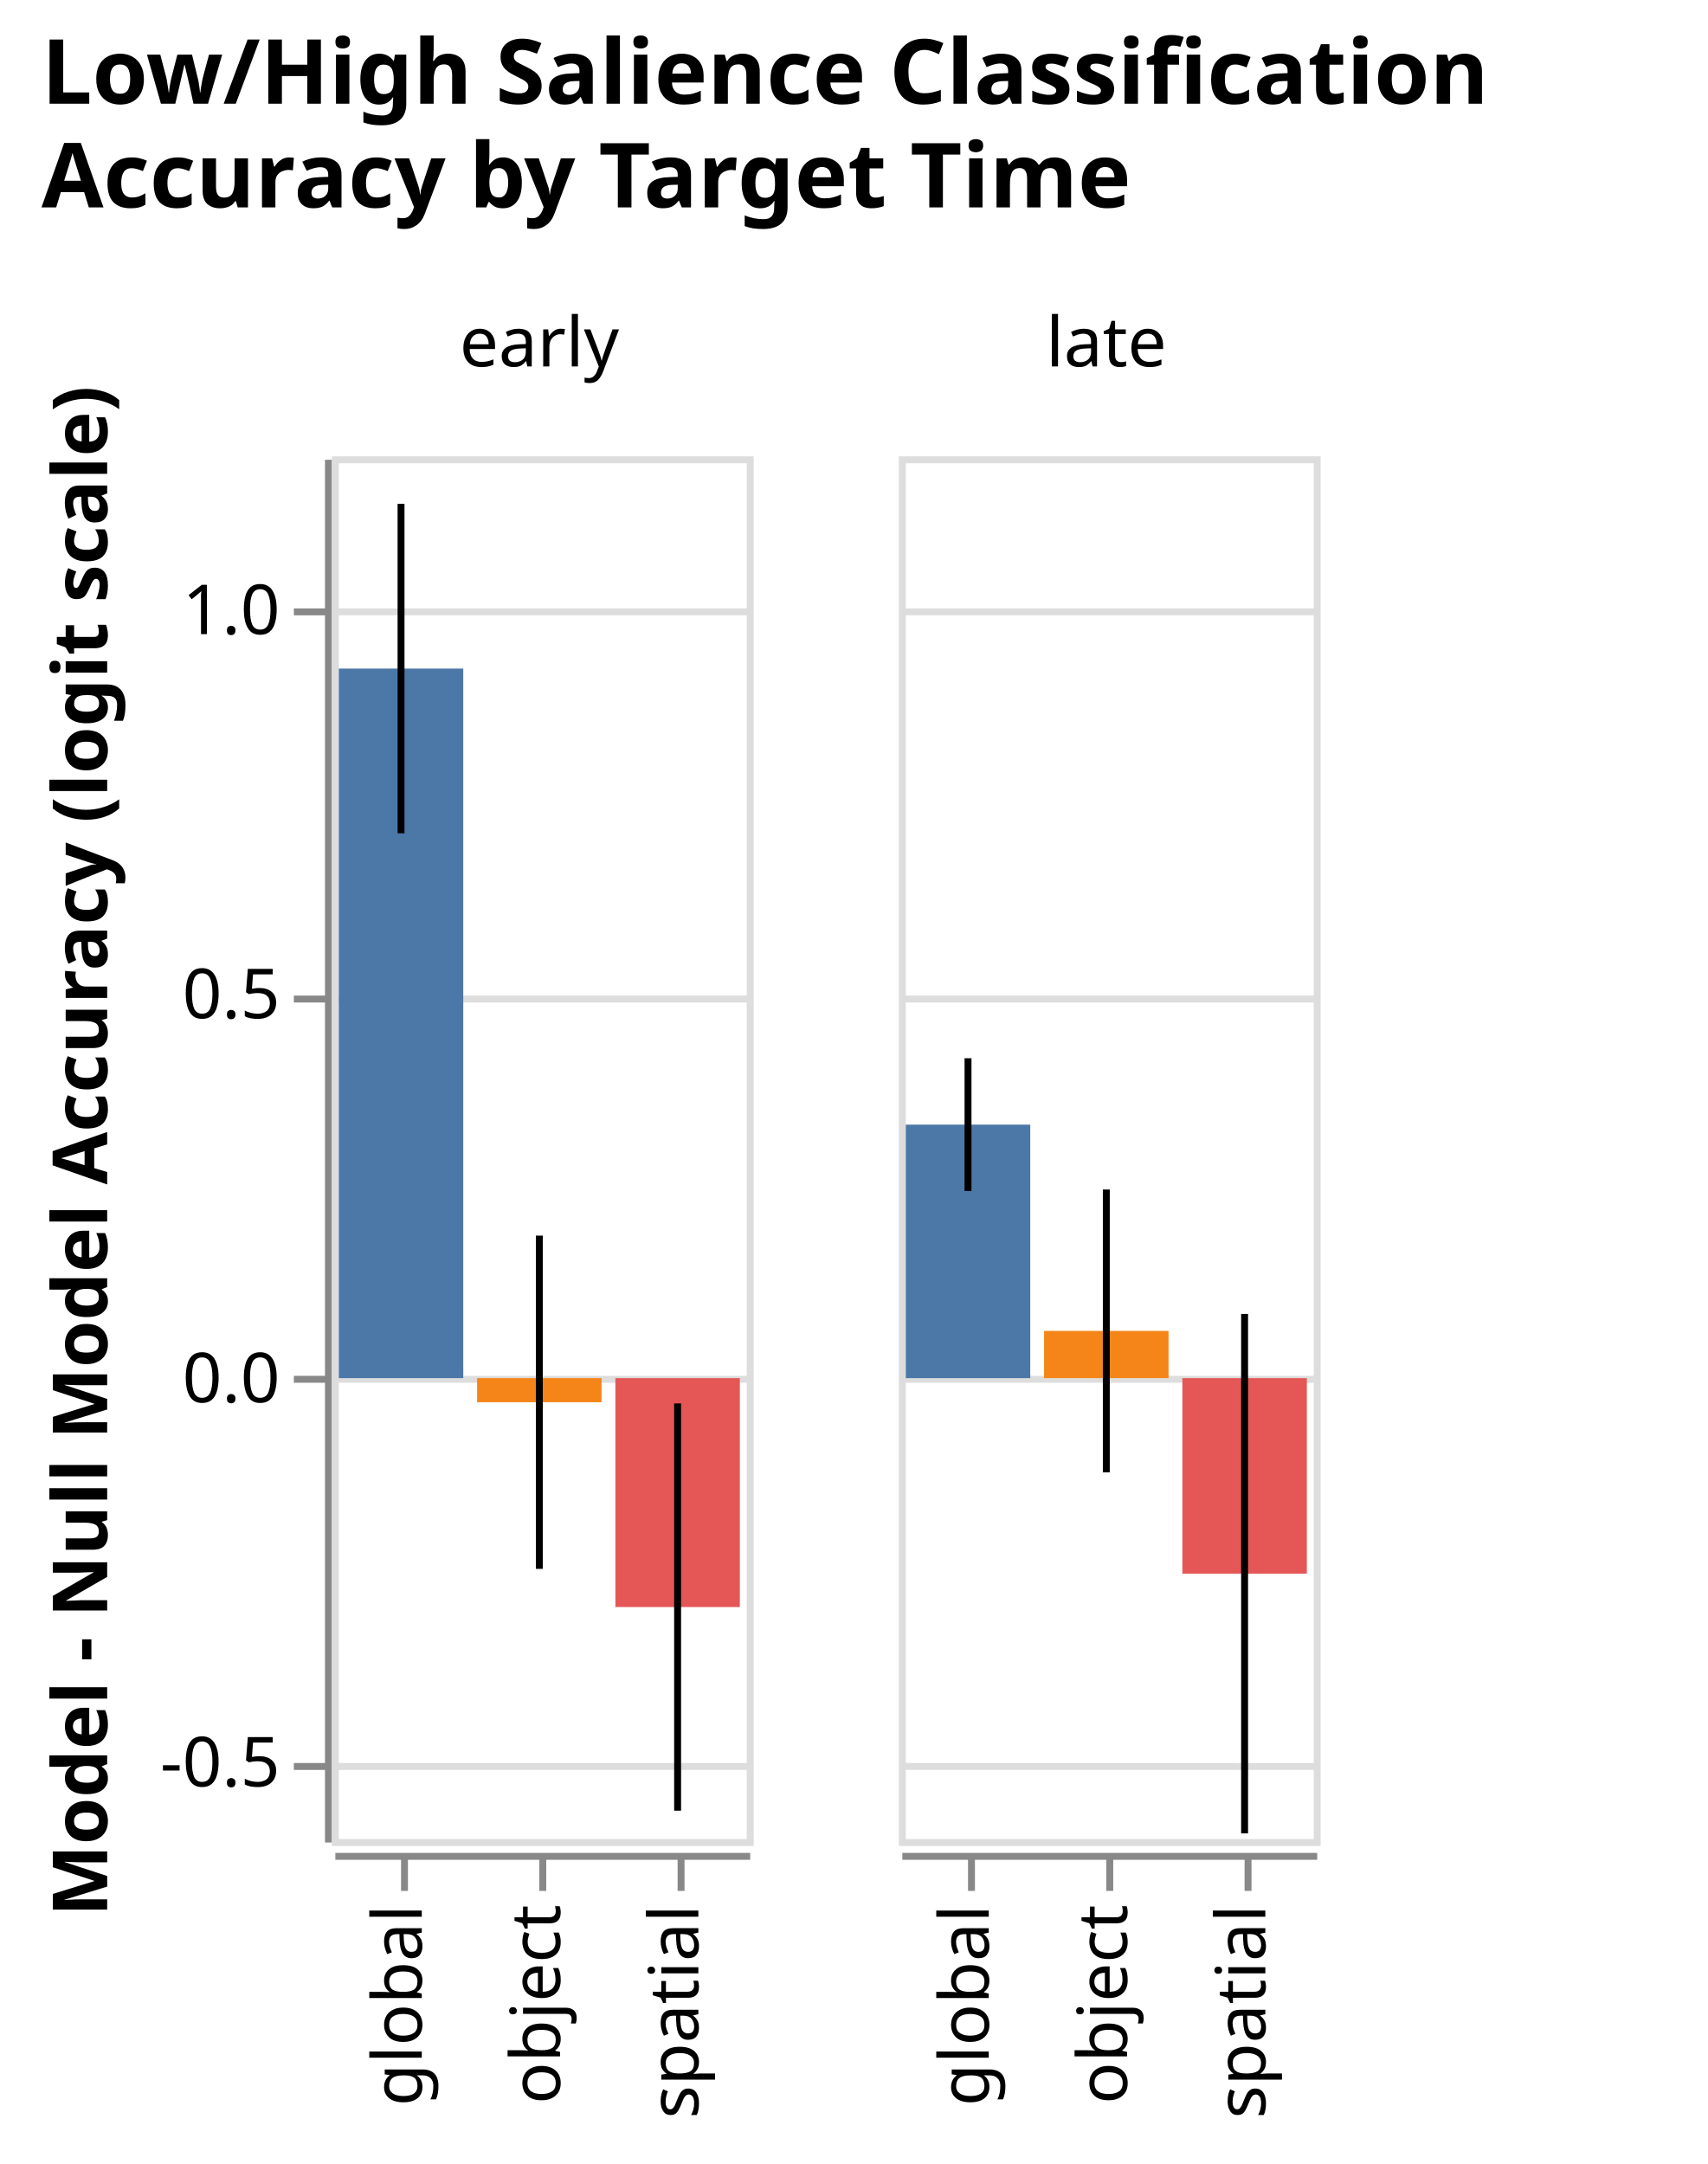
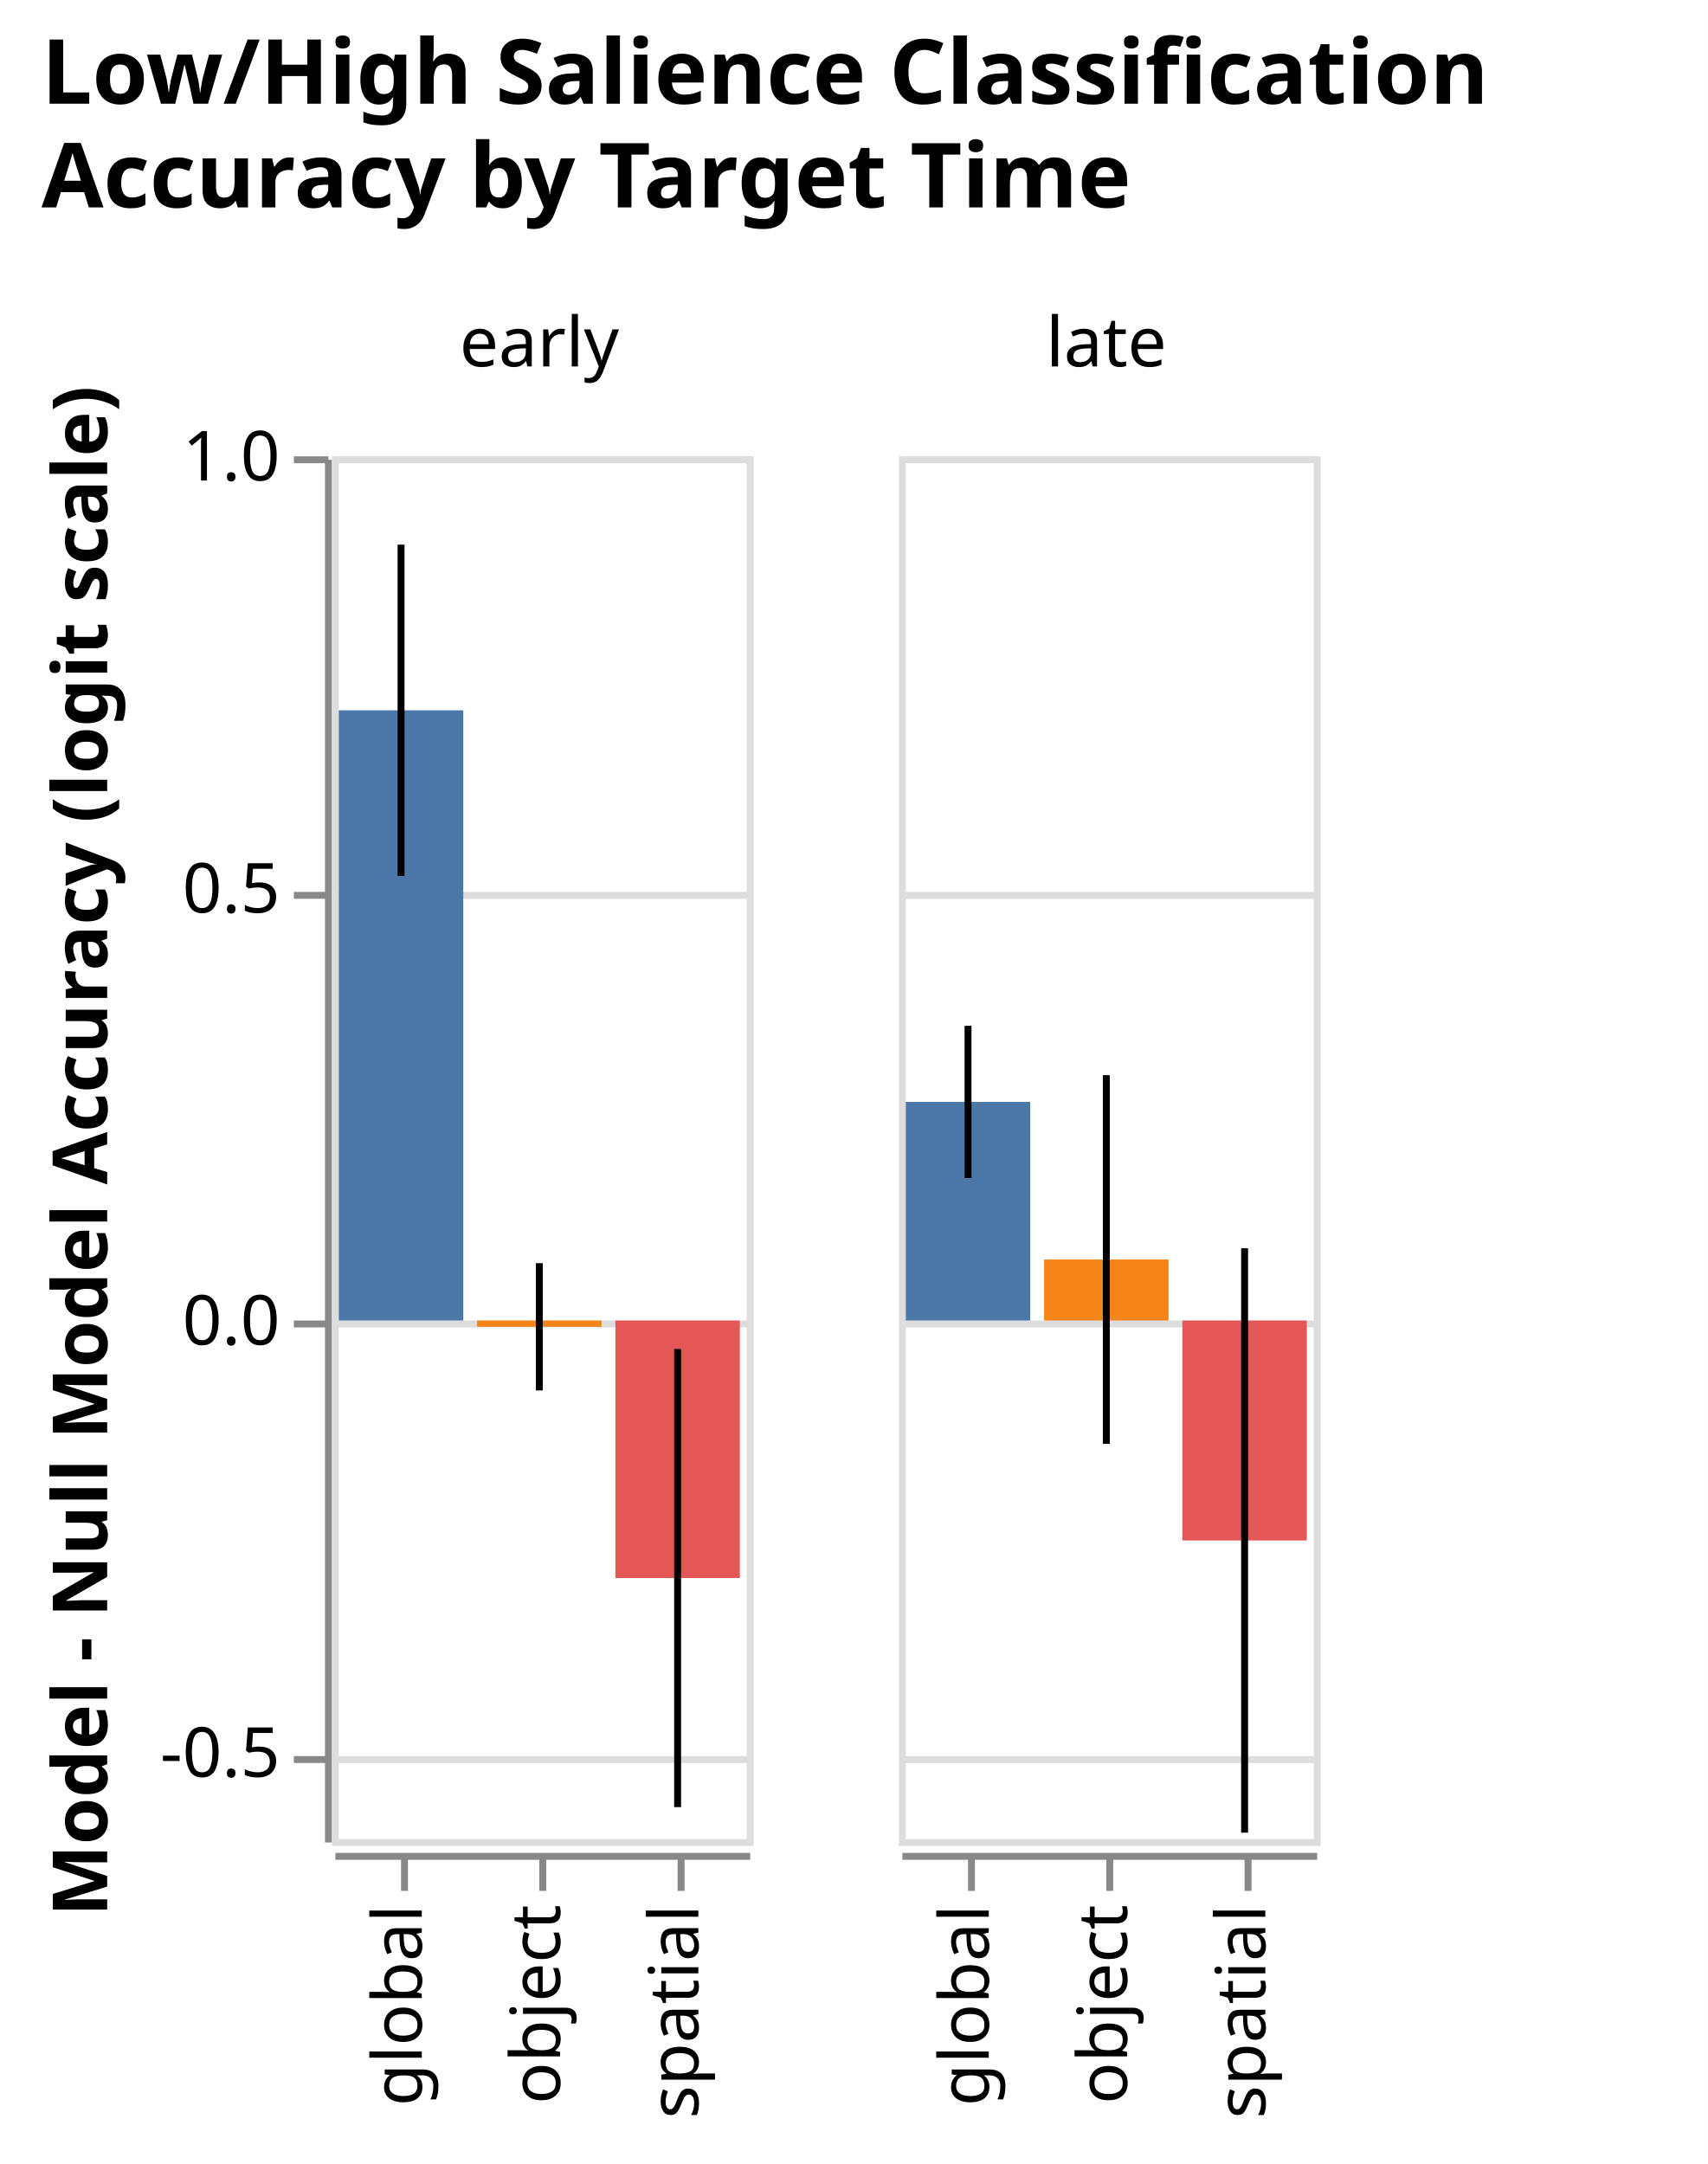
<svg xmlns="http://www.w3.org/2000/svg" class="marks" width="247" height="313" viewBox="0 0 247 313" version="1.1">
  <rect width="247" height="313" fill="white" />
  <g fill="none" stroke-miterlimit="10" transform="translate(48,66)">
    <g class="mark-group role-frame root" role="graphics-object" aria-roledescription="group mark container">
      <g transform="translate(0,0)">
        <path class="background" aria-hidden="true" d="M0,0h0v0h0Z" />
        <g>
          <g class="mark-group role-row-header row_header" role="graphics-object" aria-roledescription="group mark container">
            <g transform="translate(-1,0)">
              <path class="background" aria-hidden="true" d="M0,0h0v200h0Z" />
              <g>
-                 <g class="mark-group role-axis" role="graphics-symbol" aria-roledescription="axis" aria-label="Y-axis titled 'Model - Null Model Accuracy (logit scale)' for a linear scale with values from -0.6 to 1.2">
+                 <g class="mark-group role-axis" role="graphics-symbol" aria-roledescription="axis" aria-label="Y-axis titled 'Model - Null Model Accuracy (logit scale)' for a linear scale with values from -0.6 to 1.0">
                  <g transform="translate(0.5,0.5)">
                    <path class="background" aria-hidden="true" d="M0,0h0v0h0Z" pointer-events="none" />
                    <g>
                      <g class="mark-rule role-axis-tick" pointer-events="none">
-                         <line transform="translate(0,189)" x2="-5" y2="0" stroke="#888" stroke-width="1" opacity="1" />
-                         <line transform="translate(0,133)" x2="-5" y2="0" stroke="#888" stroke-width="1" opacity="1" />
-                         <line transform="translate(0,78)" x2="-5" y2="0" stroke="#888" stroke-width="1" opacity="1" />
-                         <line transform="translate(0,22)" x2="-5" y2="0" stroke="#888" stroke-width="1" opacity="1" />
+                         <line transform="translate(0,188)" x2="-5" y2="0" stroke="#888" stroke-width="1" opacity="1" />
+                         <line transform="translate(0,125)" x2="-5" y2="0" stroke="#888" stroke-width="1" opacity="1" />
+                         <line transform="translate(0,63)" x2="-5" y2="0" stroke="#888" stroke-width="1" opacity="1" />
+                         <line transform="translate(0,0)" x2="-5" y2="0" stroke="#888" stroke-width="1" opacity="1" />
                      </g>
                      <g class="mark-text role-axis-label" pointer-events="none">
-                         <text text-anchor="end" transform="translate(-7,191.8889)" font-family="sans-serif" font-size="10px" fill="#000" opacity="1">-0.5</text>
-                         <text text-anchor="end" transform="translate(-7,136.3333)" font-family="sans-serif" font-size="10px" fill="#000" opacity="1">0.0</text>
-                         <text text-anchor="end" transform="translate(-7,80.77778)" font-family="sans-serif" font-size="10px" fill="#000" opacity="1">0.5</text>
-                         <text text-anchor="end" transform="translate(-7,25.22222)" font-family="sans-serif" font-size="10px" fill="#000" opacity="1">1.0</text>
+                         <text text-anchor="end" transform="translate(-7,190.5)" font-family="sans-serif" font-size="10px" fill="#000" opacity="1">-0.5</text>
+                         <text text-anchor="end" transform="translate(-7,128)" font-family="sans-serif" font-size="10px" fill="#000" opacity="1">0.0</text>
+                         <text text-anchor="end" transform="translate(-7,65.5)" font-family="sans-serif" font-size="10px" fill="#000" opacity="1">0.5</text>
+                         <text text-anchor="end" transform="translate(-7,3)" font-family="sans-serif" font-size="10px" fill="#000" opacity="1">1.0</text>
                      </g>
                      <g class="mark-rule role-axis-domain" pointer-events="none">
                        <line transform="translate(0,200)" x2="0" y2="-200" stroke="#888" stroke-width="1" opacity="1" />
                      </g>
                      <g class="mark-text role-axis-title" pointer-events="none">
                        <text text-anchor="middle" transform="translate(-30,100) rotate(-90) translate(0,-2)" font-family="sans-serif" font-size="11px" font-weight="bold" fill="#000" opacity="1">Model - Null Model Accuracy (logit scale)</text>
                      </g>
                    </g>
                    <path class="foreground" aria-hidden="true" d="" pointer-events="none" display="none" />
                  </g>
                </g>
              </g>
              <path class="foreground" aria-hidden="true" d="" display="none" />
            </g>
          </g>
          <g class="mark-group role-column-header column_header" role="graphics-object" aria-roledescription="group mark container">
            <g transform="translate(0,-1)">
              <path class="background" aria-hidden="true" d="M0,0h60v0h-60Z" />
              <g>
                <g class="mark-group role-title">
                  <g transform="translate(30,-20)">
                    <path class="background" aria-hidden="true" d="M0,0h0v0h0Z" pointer-events="none" />
                    <g>
                      <g class="mark-text role-title-text" role="graphics-symbol" aria-roledescription="title" aria-label="Title text 'early'" pointer-events="none">
                        <text text-anchor="middle" transform="translate(0,8)" font-family="sans-serif" font-size="10px" fill="#000" opacity="1">early</text>
                      </g>
                    </g>
                    <path class="foreground" aria-hidden="true" d="" pointer-events="none" display="none" />
                  </g>
                </g>
              </g>
              <path class="foreground" aria-hidden="true" d="" display="none" />
            </g>
            <g transform="translate(82,-1)">
              <path class="background" aria-hidden="true" d="M0,0h60v0h-60Z" />
              <g>
                <g class="mark-group role-title">
                  <g transform="translate(30,-20)">
                    <path class="background" aria-hidden="true" d="M0,0h0v0h0Z" pointer-events="none" />
                    <g>
                      <g class="mark-text role-title-text" role="graphics-symbol" aria-roledescription="title" aria-label="Title text 'late'" pointer-events="none">
                        <text text-anchor="middle" transform="translate(0,8)" font-family="sans-serif" font-size="10px" fill="#000" opacity="1">late</text>
                      </g>
                    </g>
                    <path class="foreground" aria-hidden="true" d="" pointer-events="none" display="none" />
                  </g>
                </g>
              </g>
              <path class="foreground" aria-hidden="true" d="" display="none" />
            </g>
          </g>
          <g class="mark-group role-column-footer column_footer" role="graphics-object" aria-roledescription="group mark container">
            <g transform="translate(0,202)">
              <path class="background" aria-hidden="true" d="M0,0h60v0h-60Z" />
              <g>
                <g class="mark-group role-axis" role="graphics-symbol" aria-roledescription="axis" aria-label="X-axis for a discrete scale with 3 values: global, object, spatial">
                  <g transform="translate(0.5,0.5)">
                    <path class="background" aria-hidden="true" d="M0,0h0v0h0Z" pointer-events="none" />
                    <g>
                      <g class="mark-rule role-axis-tick" pointer-events="none">
                        <line transform="translate(10,0)" x2="0" y2="5" stroke="#888" stroke-width="1" opacity="1" />
                        <line transform="translate(30,0)" x2="0" y2="5" stroke="#888" stroke-width="1" opacity="1" />
                        <line transform="translate(50,0)" x2="0" y2="5" stroke="#888" stroke-width="1" opacity="1" />
                      </g>
                      <g class="mark-text role-axis-label" pointer-events="none">
                        <text text-anchor="end" transform="translate(9.5,7) rotate(270) translate(0,3)" font-family="sans-serif" font-size="10px" fill="#000" opacity="1">global</text>
                        <text text-anchor="end" transform="translate(29.5,7) rotate(270) translate(0,3)" font-family="sans-serif" font-size="10px" fill="#000" opacity="1">object</text>
                        <text text-anchor="end" transform="translate(49.5,7) rotate(270) translate(0,3)" font-family="sans-serif" font-size="10px" fill="#000" opacity="1">spatial</text>
                      </g>
                      <g class="mark-rule role-axis-domain" pointer-events="none">
                        <line transform="translate(0,0)" x2="60" y2="0" stroke="#888" stroke-width="1" opacity="1" />
                      </g>
                    </g>
                    <path class="foreground" aria-hidden="true" d="" pointer-events="none" display="none" />
                  </g>
                </g>
              </g>
              <path class="foreground" aria-hidden="true" d="" display="none" />
            </g>
            <g transform="translate(82,202)">
              <path class="background" aria-hidden="true" d="M0,0h60v0h-60Z" />
              <g>
                <g class="mark-group role-axis" role="graphics-symbol" aria-roledescription="axis" aria-label="X-axis for a discrete scale with 3 values: global, object, spatial">
                  <g transform="translate(0.5,0.5)">
                    <path class="background" aria-hidden="true" d="M0,0h0v0h0Z" pointer-events="none" />
                    <g>
                      <g class="mark-rule role-axis-tick" pointer-events="none">
                        <line transform="translate(10,0)" x2="0" y2="5" stroke="#888" stroke-width="1" opacity="1" />
                        <line transform="translate(30,0)" x2="0" y2="5" stroke="#888" stroke-width="1" opacity="1" />
                        <line transform="translate(50,0)" x2="0" y2="5" stroke="#888" stroke-width="1" opacity="1" />
                      </g>
                      <g class="mark-text role-axis-label" pointer-events="none">
                        <text text-anchor="end" transform="translate(9.5,7) rotate(270) translate(0,3)" font-family="sans-serif" font-size="10px" fill="#000" opacity="1">global</text>
                        <text text-anchor="end" transform="translate(29.5,7) rotate(270) translate(0,3)" font-family="sans-serif" font-size="10px" fill="#000" opacity="1">object</text>
                        <text text-anchor="end" transform="translate(49.5,7) rotate(270) translate(0,3)" font-family="sans-serif" font-size="10px" fill="#000" opacity="1">spatial</text>
                      </g>
                      <g class="mark-rule role-axis-domain" pointer-events="none">
                        <line transform="translate(0,0)" x2="60" y2="0" stroke="#888" stroke-width="1" opacity="1" />
                      </g>
                    </g>
                    <path class="foreground" aria-hidden="true" d="" pointer-events="none" display="none" />
                  </g>
                </g>
              </g>
              <path class="foreground" aria-hidden="true" d="" display="none" />
            </g>
          </g>
          <g class="mark-group role-scope cell" role="graphics-object" aria-roledescription="group mark container">
            <g transform="translate(0,0)">
              <path class="background" aria-hidden="true" d="M0.5,0.5h60v200h-60Z" stroke="#ddd" />
              <g>
                <g class="mark-group role-axis" aria-hidden="true">
                  <g transform="translate(0.5,0.5)">
                    <path class="background" aria-hidden="true" d="M0,0h0v0h0Z" pointer-events="none" />
                    <g>
                      <g class="mark-rule role-axis-grid" pointer-events="none">
-                         <line transform="translate(0,189)" x2="60" y2="0" stroke="#ddd" stroke-width="1" opacity="1" />
-                         <line transform="translate(0,133)" x2="60" y2="0" stroke="#ddd" stroke-width="1" opacity="1" />
-                         <line transform="translate(0,78)" x2="60" y2="0" stroke="#ddd" stroke-width="1" opacity="1" />
-                         <line transform="translate(0,22)" x2="60" y2="0" stroke="#ddd" stroke-width="1" opacity="1" />
+                         <line transform="translate(0,188)" x2="60" y2="0" stroke="#ddd" stroke-width="1" opacity="1" />
+                         <line transform="translate(0,125)" x2="60" y2="0" stroke="#ddd" stroke-width="1" opacity="1" />
+                         <line transform="translate(0,63)" x2="60" y2="0" stroke="#ddd" stroke-width="1" opacity="1" />
+                         <line transform="translate(0,0)" x2="60" y2="0" stroke="#ddd" stroke-width="1" opacity="1" />
                      </g>
                    </g>
                    <path class="foreground" aria-hidden="true" d="" pointer-events="none" display="none" />
                  </g>
                </g>
                <g class="mark-rect role-mark child_layer_0_marks" role="graphics-object" aria-roledescription="rect mark container">
-                   <path aria-label="condition: global; Model - Null Model Accuracy (logit scale): 0.923674247277" role="graphics-symbol" aria-roledescription="bar" d="M1,30.703h18v102.63h-18Z" fill="#4c78a8" />
-                   <path aria-label="condition: object; Model - Null Model Accuracy (logit scale): -0.0313698469977" role="graphics-symbol" aria-roledescription="bar" d="M21,133.333h18v3.486h-18Z" fill="#f58518" />
-                   <path aria-label="condition: spatial; Model - Null Model Accuracy (logit scale): -0.297983443449" role="graphics-symbol" aria-roledescription="bar" d="M41,133.333h18v33.109h-18Z" fill="#e45756" />
+                   <path aria-label="condition: global; Model - Null Model Accuracy (logit scale): 0.706080685882" role="graphics-symbol" aria-roledescription="bar" d="M1,36.74h18v88.26h-18Z" fill="#4c78a8" />
+                   <path aria-label="condition: object; Model - Null Model Accuracy (logit scale): -0.0072827329125" role="graphics-symbol" aria-roledescription="bar" d="M21,125h18v0.91h-18Z" fill="#f58518" />
+                   <path aria-label="condition: spatial; Model - Null Model Accuracy (logit scale): -0.297983443449" role="graphics-symbol" aria-roledescription="bar" d="M41,125h18v37.248h-18Z" fill="#e45756" />
                </g>
                <g class="mark-rule role-mark child_layer_1_marks" role="graphics-object" aria-roledescription="rule mark container">
-                   <line aria-label="Model - Null Model Accuracy (logit scale): 0.709219591396; upper_logitmeandiff: 1.13812890316; condition: global; Mean of logitmeandiff: 0.923674247277; Mean + stderr of logitmeandiff: 1.13812890316; Mean - stderr of logitmeandiff: 0.709219591396" role="graphics-symbol" aria-roledescription="errorbar" transform="translate(10,54.53116)" x2="0" y2="-47.657" stroke="black" />
-                   <line aria-label="Model - Null Model Accuracy (logit scale): -0.248280684877; upper_logitmeandiff: 0.185540990881; condition: object; Mean of logitmeandiff: -0.0313698469977; Mean + stderr of logitmeandiff: 0.185540990881; Mean - stderr of logitmeandiff: -0.248280684877" role="graphics-symbol" aria-roledescription="errorbar" transform="translate(30,160.9201)" x2="0" y2="-48.202" stroke="black" />
-                   <line aria-label="Model - Null Model Accuracy (logit scale): -0.563045984143; upper_logitmeandiff: -0.0329209027554; condition: spatial; Mean of logitmeandiff: -0.297983443449; Mean + stderr of logitmeandiff: -0.0329209027554; Mean - stderr of logitmeandiff: -0.563045984143" role="graphics-symbol" aria-roledescription="errorbar" transform="translate(50,195.894)" x2="0" y2="-58.903" stroke="black" />
+                   <line aria-label="Model - Null Model Accuracy (logit scale): 0.514425632586; upper_logitmeandiff: 0.897735739177; condition: global; Mean of logitmeandiff: 0.706080685882; Mean + stderr of logitmeandiff: 0.897735739177; Mean - stderr of logitmeandiff: 0.514425632586" role="graphics-symbol" aria-roledescription="errorbar" transform="translate(10,60.6968)" x2="0" y2="-47.914" stroke="black" />
+                   <line aria-label="Model - Null Model Accuracy (logit scale): -0.0809212959541; upper_logitmeandiff: 0.0663558301291; condition: object; Mean of logitmeandiff: -0.0072827329125; Mean + stderr of logitmeandiff: 0.0663558301291; Mean - stderr of logitmeandiff: -0.0809212959541" role="graphics-symbol" aria-roledescription="errorbar" transform="translate(30,135.1152)" x2="0" y2="-18.41" stroke="black" />
+                   <line aria-label="Model - Null Model Accuracy (logit scale): -0.563045984143; upper_logitmeandiff: -0.0329209027554; condition: spatial; Mean of logitmeandiff: -0.297983443449; Mean + stderr of logitmeandiff: -0.0329209027554; Mean - stderr of logitmeandiff: -0.563045984143" role="graphics-symbol" aria-roledescription="errorbar" transform="translate(50,195.3807)" x2="0" y2="-66.266" stroke="black" />
                </g>
              </g>
              <path class="foreground" aria-hidden="true" d="" display="none" />
            </g>
            <g transform="translate(82,0)">
              <path class="background" aria-hidden="true" d="M0.5,0.5h60v200h-60Z" stroke="#ddd" />
              <g>
                <g class="mark-group role-axis" aria-hidden="true">
                  <g transform="translate(0.5,0.5)">
                    <path class="background" aria-hidden="true" d="M0,0h0v0h0Z" pointer-events="none" />
                    <g>
                      <g class="mark-rule role-axis-grid" pointer-events="none">
-                         <line transform="translate(0,189)" x2="60" y2="0" stroke="#ddd" stroke-width="1" opacity="1" />
-                         <line transform="translate(0,133)" x2="60" y2="0" stroke="#ddd" stroke-width="1" opacity="1" />
-                         <line transform="translate(0,78)" x2="60" y2="0" stroke="#ddd" stroke-width="1" opacity="1" />
-                         <line transform="translate(0,22)" x2="60" y2="0" stroke="#ddd" stroke-width="1" opacity="1" />
+                         <line transform="translate(0,188)" x2="60" y2="0" stroke="#ddd" stroke-width="1" opacity="1" />
+                         <line transform="translate(0,125)" x2="60" y2="0" stroke="#ddd" stroke-width="1" opacity="1" />
+                         <line transform="translate(0,63)" x2="60" y2="0" stroke="#ddd" stroke-width="1" opacity="1" />
+                         <line transform="translate(0,0)" x2="60" y2="0" stroke="#ddd" stroke-width="1" opacity="1" />
                      </g>
                    </g>
                    <path class="foreground" aria-hidden="true" d="" pointer-events="none" display="none" />
                  </g>
                </g>
                <g class="mark-rect role-mark child_layer_0_marks" role="graphics-object" aria-roledescription="rect mark container">
-                   <path aria-label="condition: global; Model - Null Model Accuracy (logit scale): 0.329991148191" role="graphics-symbol" aria-roledescription="bar" d="M1,96.668h18v36.666h-18Z" fill="#4c78a8" />
-                   <path aria-label="condition: object; Model - Null Model Accuracy (logit scale): 0.0614799557973" role="graphics-symbol" aria-roledescription="bar" d="M21,126.502h18v6.831h-18Z" fill="#f58518" />
-                   <path aria-label="condition: spatial; Model - Null Model Accuracy (logit scale): -0.254503327122" role="graphics-symbol" aria-roledescription="bar" d="M41,133.333h18v28.278h-18Z" fill="#e45756" />
+                   <path aria-label="condition: global; Model - Null Model Accuracy (logit scale): 0.252950567101" role="graphics-symbol" aria-roledescription="bar" d="M1,93.381h18v31.619h-18Z" fill="#4c78a8" />
+                   <path aria-label="condition: object; Model - Null Model Accuracy (logit scale): 0.0706198814914" role="graphics-symbol" aria-roledescription="bar" d="M21,116.173h18v8.827h-18Z" fill="#f58518" />
+                   <path aria-label="condition: spatial; Model - Null Model Accuracy (logit scale): -0.254503327122" role="graphics-symbol" aria-roledescription="bar" d="M41,125h18v31.813h-18Z" fill="#e45756" />
                </g>
                <g class="mark-rule role-mark child_layer_1_marks" role="graphics-object" aria-roledescription="rule mark container">
-                   <line aria-label="Model - Null Model Accuracy (logit scale): 0.243540571906; upper_logitmeandiff: 0.416441724476; condition: global; Mean of logitmeandiff: 0.329991148191; Mean + stderr of logitmeandiff: 0.416441724476; Mean - stderr of logitmeandiff: 0.243540571906" role="graphics-symbol" aria-roledescription="errorbar" transform="translate(10,106.2733)" x2="0" y2="-19.211" stroke="black" />
-                   <line aria-label="Model - Null Model Accuracy (logit scale): -0.122583374456; upper_logitmeandiff: 0.24554328605; condition: object; Mean of logitmeandiff: 0.0614799557973; Mean + stderr of logitmeandiff: 0.24554328605; Mean - stderr of logitmeandiff: -0.122583374456" role="graphics-symbol" aria-roledescription="errorbar" transform="translate(30,146.9537)" x2="0" y2="-40.903" stroke="black" />
-                   <line aria-label="Model - Null Model Accuracy (logit scale): -0.592578976165; upper_logitmeandiff: 0.0835723219204; condition: spatial; Mean of logitmeandiff: -0.254503327122; Mean + stderr of logitmeandiff: 0.0835723219204; Mean - stderr of logitmeandiff: -0.592578976165" role="graphics-symbol" aria-roledescription="errorbar" transform="translate(50,199.1754)" x2="0" y2="-75.128" stroke="black" />
+                   <line aria-label="Model - Null Model Accuracy (logit scale): 0.164910516663; upper_logitmeandiff: 0.340990617538; condition: global; Mean of logitmeandiff: 0.252950567101; Mean + stderr of logitmeandiff: 0.340990617538; Mean - stderr of logitmeandiff: 0.164910516663" role="graphics-symbol" aria-roledescription="errorbar" transform="translate(10,104.3862)" x2="0" y2="-22.01" stroke="black" />
+                   <line aria-label="Model - Null Model Accuracy (logit scale): -0.142641648217; upper_logitmeandiff: 0.2838814112; condition: object; Mean of logitmeandiff: 0.0706198814914; Mean + stderr of logitmeandiff: 0.2838814112; Mean - stderr of logitmeandiff: -0.142641648217" role="graphics-symbol" aria-roledescription="errorbar" transform="translate(30,142.8302)" x2="0" y2="-53.315" stroke="black" />
+                   <line aria-label="Model - Null Model Accuracy (logit scale): -0.592578976165; upper_logitmeandiff: 0.0835723219204; condition: spatial; Mean of logitmeandiff: -0.254503327122; Mean + stderr of logitmeandiff: 0.0835723219204; Mean - stderr of logitmeandiff: -0.592578976165" role="graphics-symbol" aria-roledescription="errorbar" transform="translate(50,199.0724)" x2="0" y2="-84.519" stroke="black" />
                </g>
              </g>
              <path class="foreground" aria-hidden="true" d="" display="none" />
            </g>
          </g>
          <g class="mark-group role-title">
            <g transform="translate(-42,-61)">
              <path class="background" aria-hidden="true" d="M0,0h0v0h0Z" pointer-events="none" />
              <g>
                <g class="mark-text role-title-text" role="graphics-symbol" aria-roledescription="title" aria-label="Title text 'Low/High Salience Classification  Accuracy by Target Time'" pointer-events="none">
                  <text text-anchor="start" transform="translate(0,10)" font-family="sans-serif" font-size="13px" font-weight="bold" fill="#000" opacity="1">
                    <tspan>Low/High Salience Classification</tspan>
                    <tspan x="0" dy="15">Accuracy by Target Time</tspan>
                  </text>
                </g>
              </g>
              <path class="foreground" aria-hidden="true" d="" pointer-events="none" display="none" />
            </g>
          </g>
        </g>
        <path class="foreground" aria-hidden="true" d="" display="none" />
      </g>
    </g>
  </g>
</svg>
